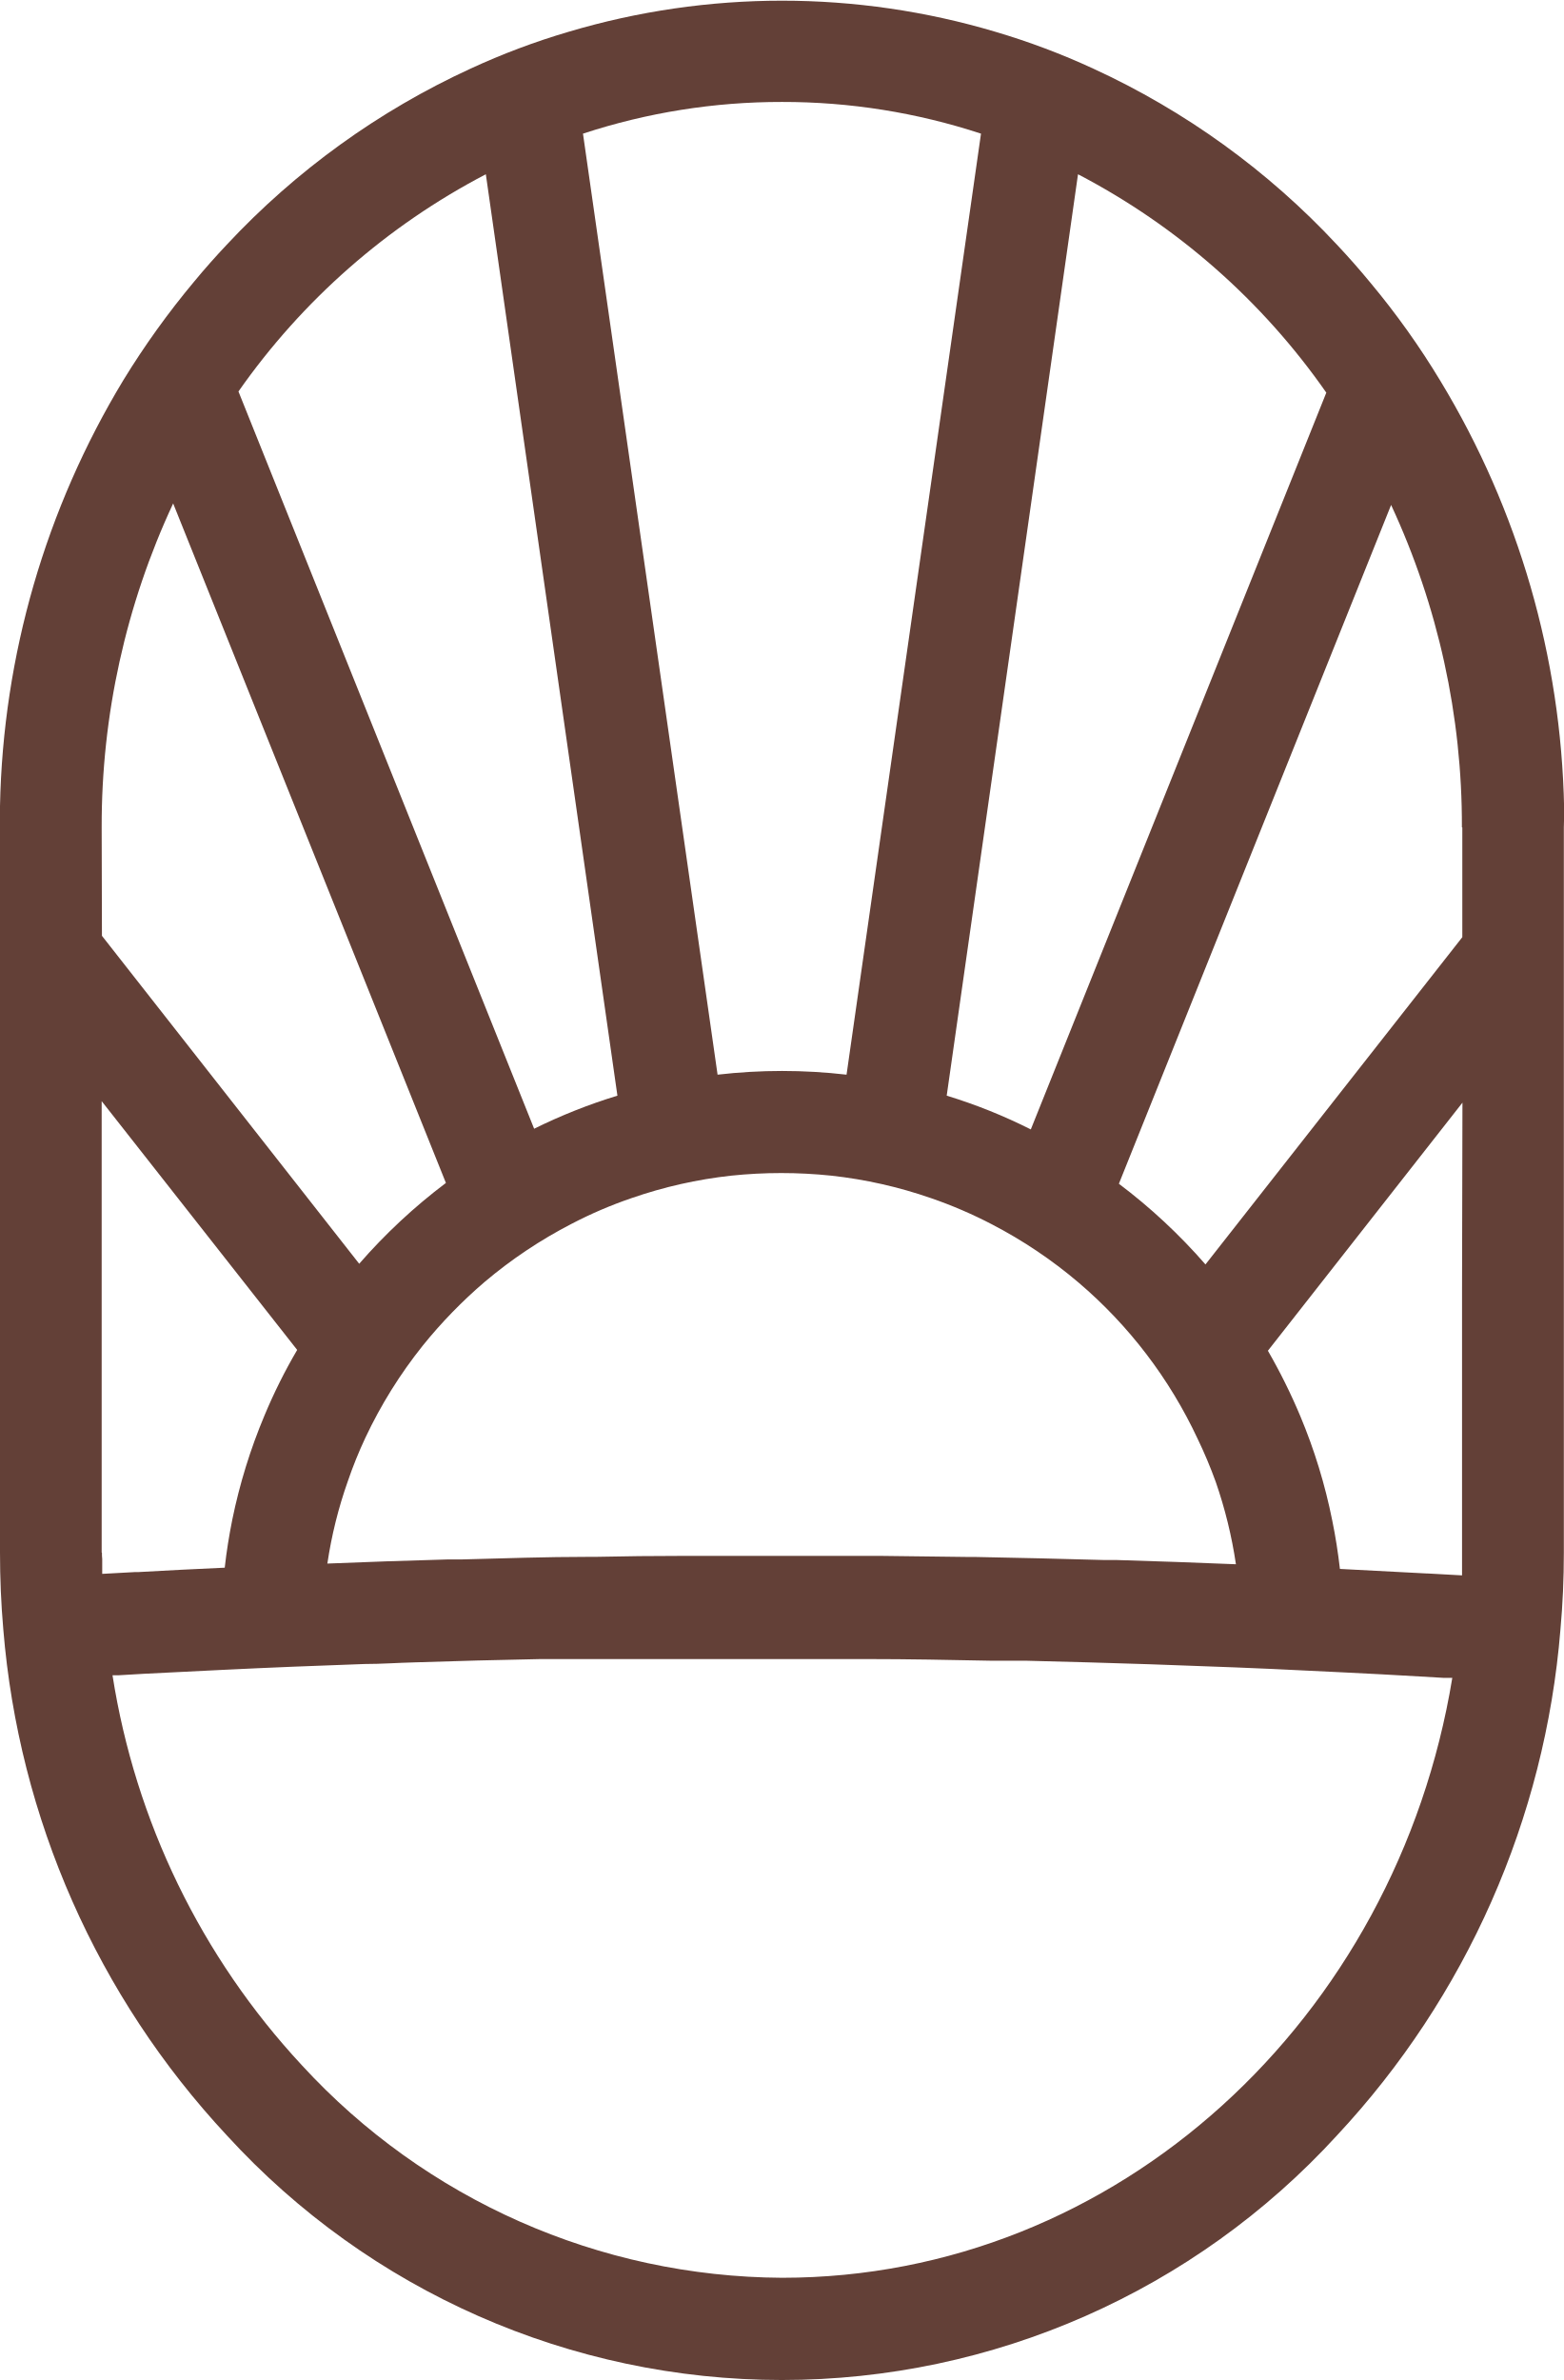
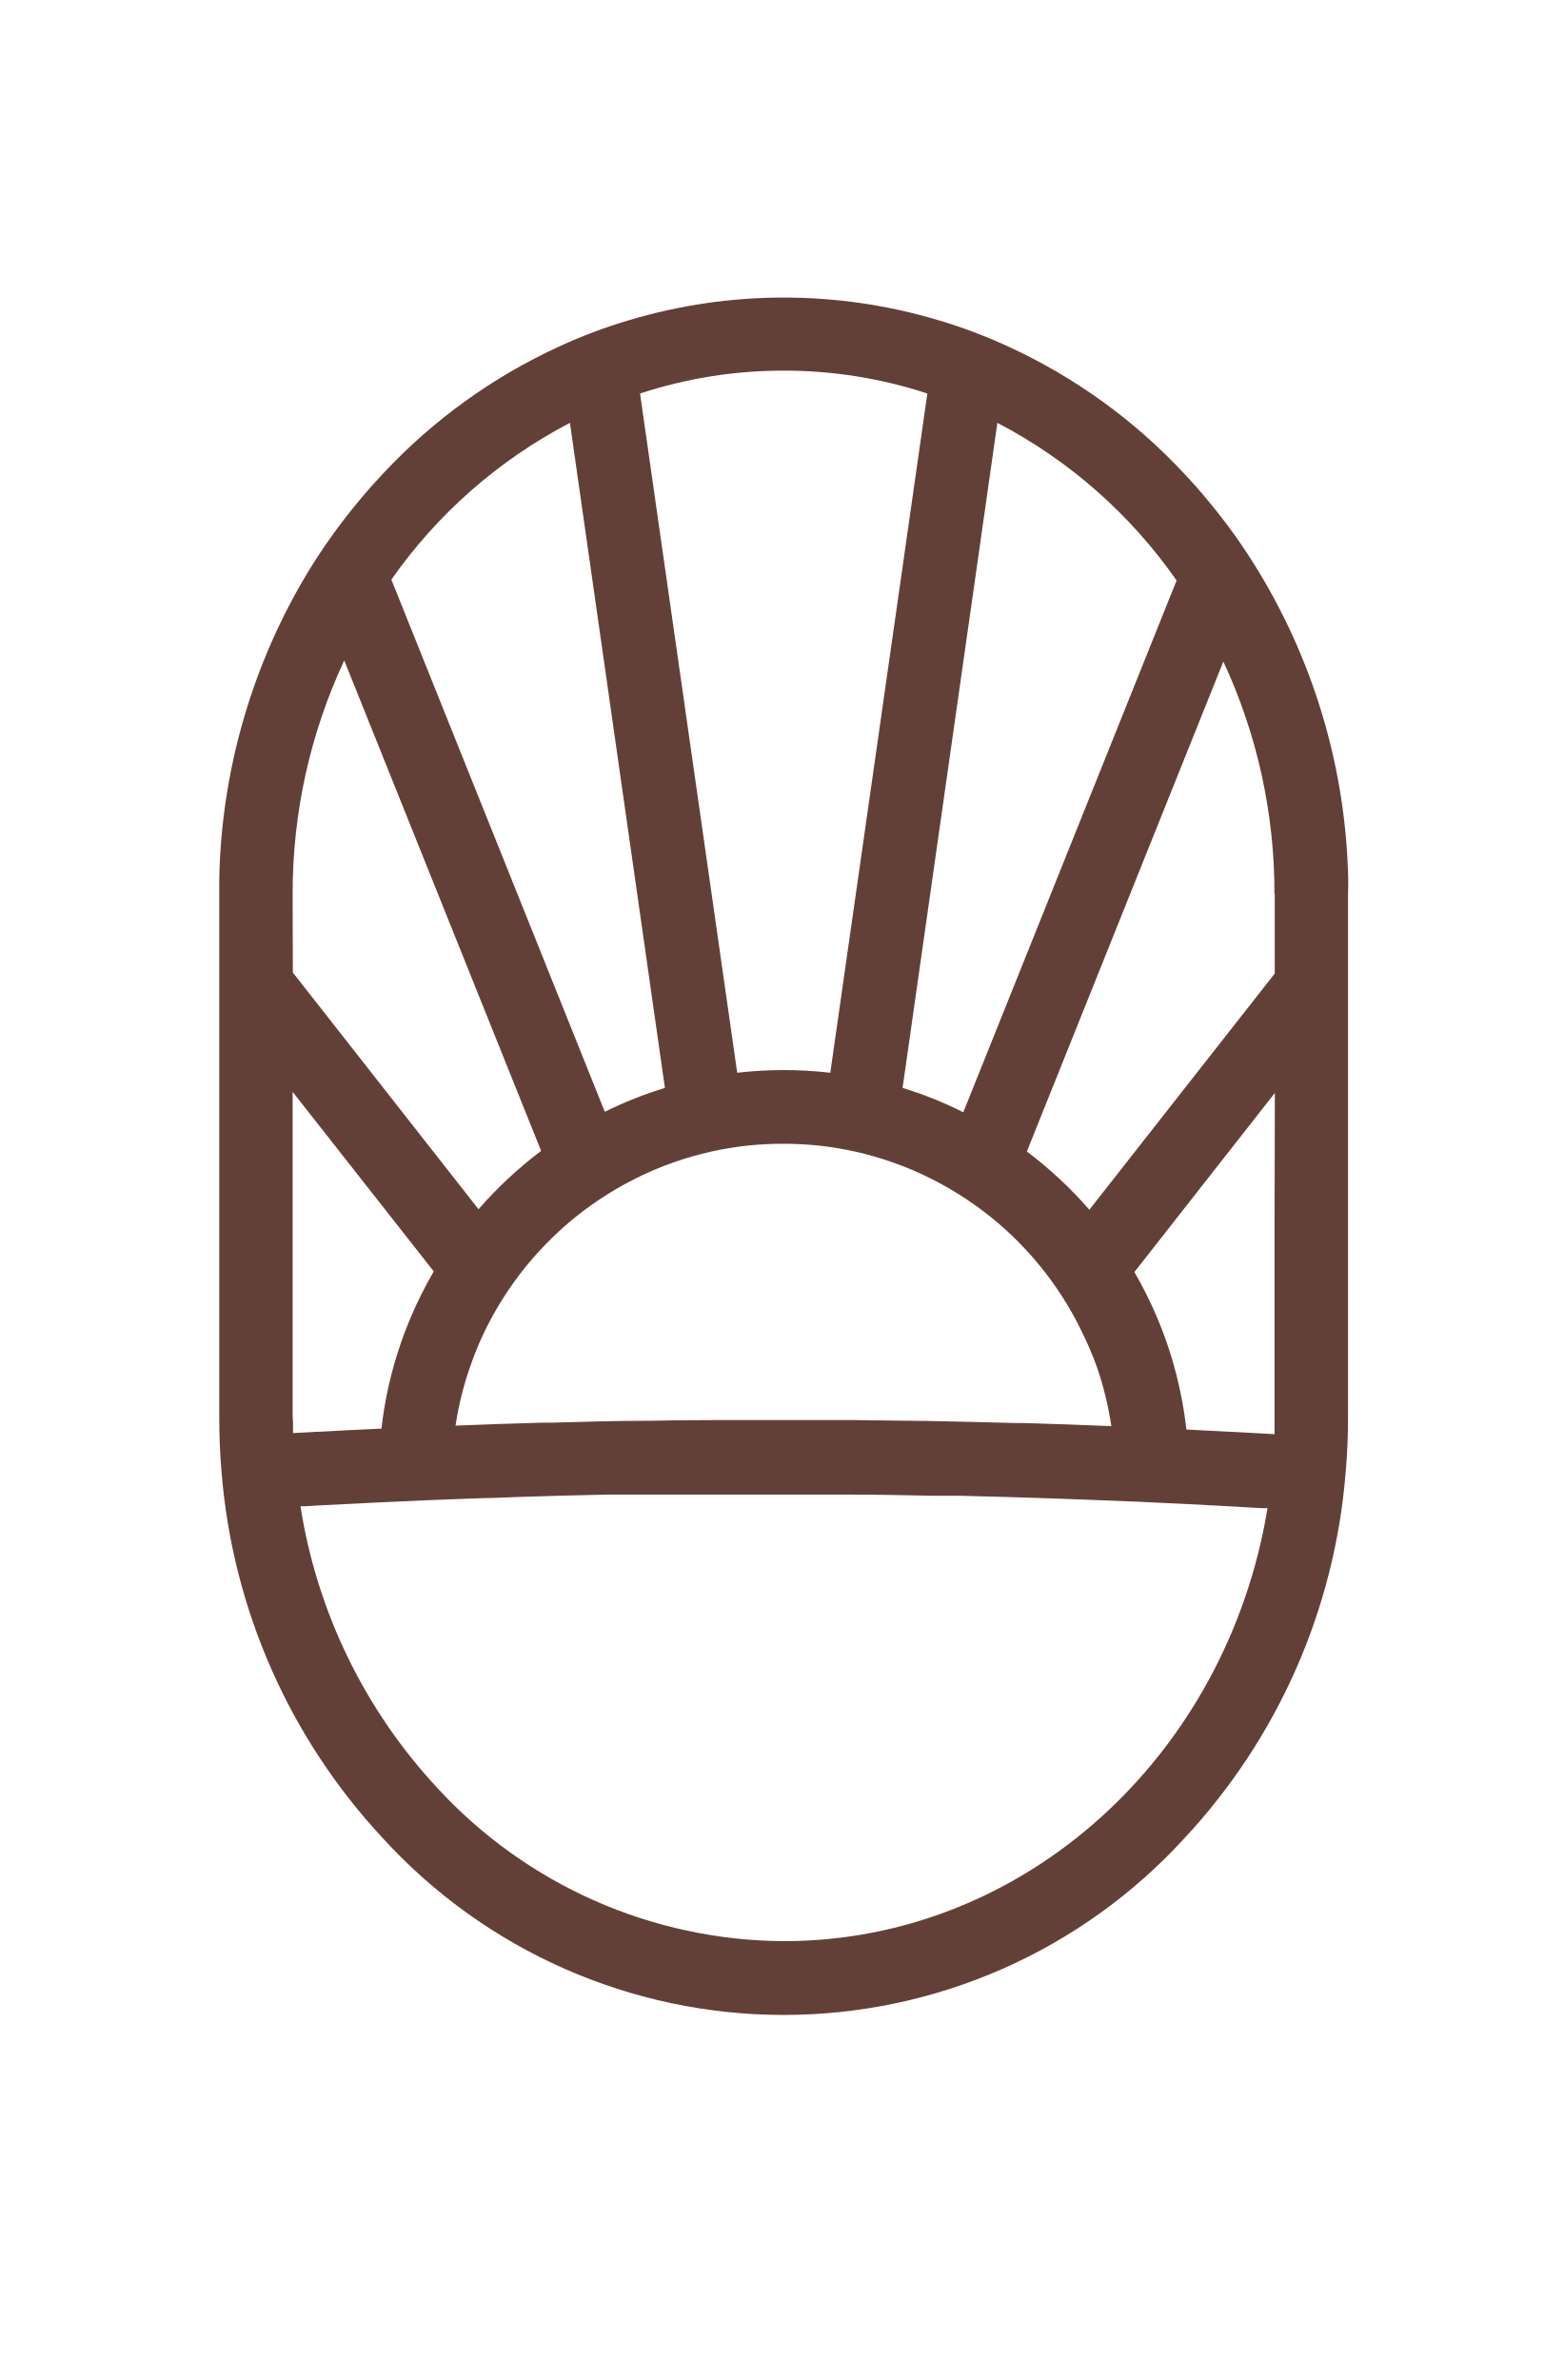
<svg xmlns="http://www.w3.org/2000/svg" viewBox="0 0 113.98 173.45">
-   <g id="Capa_2" data-name="Capa 2">
+   <g id="Capa_2" data-name="Capa 2" style="" transform="matrix(0.721797, 0, 0, 0.721797, 15.98051, 21.64908)">
    <g id="Layer_1" data-name="Layer 1">
      <path fill="#634037" d="M114,58.87a62.42,62.42,0,0,0-9-31.08,57.4,57.4,0,0,0-5.13-7.2q-1.16-1.41-2.43-2.76A56.54,56.54,0,0,0,79.68,5a52.23,52.23,0,0,0-7.12-2.68,54.5,54.5,0,0,0-31.13,0A51.87,51.87,0,0,0,34.3,5,56.65,56.65,0,0,0,16.53,17.83c-.82.87-1.61,1.76-2.37,2.68A60.1,60.1,0,0,0,9,27.69,62.37,62.37,0,0,0,0,58.75c0,.51,0,1,0,1.55v52.85c0,1.88.08,3.75.24,5.59a61.42,61.42,0,0,0,16.29,36.88,54.82,54.82,0,0,0,80.92,0,61.29,61.29,0,0,0,16.28-36.84c.17-1.86.25-3.73.25-5.63V60.3C114,59.82,114,59.34,114,58.87Zm-7.42,1.43v8L87.86,92.15a41.34,41.34,0,0,0-6.31-5.88L101.39,36.8A55.35,55.35,0,0,1,106.55,60.3ZM88.61,108a33.08,33.08,0,0,1,1.47,6q-4.36-.18-8.73-.31l-.92,0c-3.1-.09-6.19-.16-9.29-.22h-.49l-6.45-.08-1.51,0q-5.65,0-11.3,0h-1.6q-3.19,0-6.38.07H42.9c-3.1,0-6.2.11-9.3.19l-1,0q-4.38.12-8.74.3a32.1,32.1,0,0,1,1.49-6,31.32,31.32,0,0,1,1.28-3.17,33.83,33.83,0,0,1,4.18-6.71,35,35,0,0,1,4.53-4.66,33.8,33.8,0,0,1,6.32-4.22,31.26,31.26,0,0,1,4.36-1.87,33.1,33.1,0,0,1,7.27-1.64,35.15,35.15,0,0,1,7.3,0,33.1,33.1,0,0,1,7.27,1.64,32.45,32.45,0,0,1,4.44,1.91,33.82,33.82,0,0,1,6.31,4.24,33.67,33.67,0,0,1,8.68,11.39A33.4,33.4,0,0,1,88.61,108Zm8.06-79.39L75.13,82.31A38.68,38.68,0,0,0,69,79.85L78.57,12.7A50.55,50.55,0,0,1,96.67,28.62ZM57,7.43a46.2,46.2,0,0,1,14.5,2.31l-9.8,68.58a41,41,0,0,0-9.4,0L42.49,9.74A46.25,46.25,0,0,1,57,7.43ZM35.41,12.7,45,79.85a40,40,0,0,0-6.07,2.41L17.38,28.53A50.54,50.54,0,0,1,35.41,12.7Zm-28,47.6a55.51,55.51,0,0,1,5.21-23.61L32.5,86.21a41.48,41.48,0,0,0-6.32,5.89L7.43,68.2Zm0,52.85V80.25L21.66,98.38a39.27,39.27,0,0,0-2.38,4.77,40.61,40.61,0,0,0-2.35,7.6c-.23,1.15-.42,2.31-.55,3.5q-3.15.14-6.31.32H9.83l-2.38.13c0-.36,0-.72,0-1.09C7.43,113.47,7.43,113.31,7.43,113.15ZM57,166a47.87,47.87,0,0,1-35-15.49,54,54,0,0,1-13.8-28.42l.45,0,1.88-.11,5.63-.28c3.46-.17,6.94-.31,10.41-.43,1.22,0,2.44-.09,3.67-.12,3-.1,6.1-.18,9.15-.24l2.54,0c.89,0,1.78,0,2.66,0l4.07,0h2.24c1.17,0,2.34,0,3.52,0q2.67,0,5.34,0c1.14,0,2.29,0,3.43,0,3,0,6,.06,9,.12l2.56,0q4.56.11,9.1.26l3.55.13h0c3.51.12,7,.28,10.51.46,1.87.09,3.73.19,5.6.3l1.71.1.63,0C101.78,147.11,81.46,166,57,166Zm49.56-72.08v19.21c0,.17,0,.34,0,.51,0,.4,0,.79,0,1.17l-2.54-.14h-.07l-6.29-.33c-.14-1.2-.32-2.37-.56-3.53a39.93,39.93,0,0,0-2.33-7.61,42.13,42.13,0,0,0-2.36-4.76l14.18-18.08Z" />
    </g>
  </g>
</svg>
